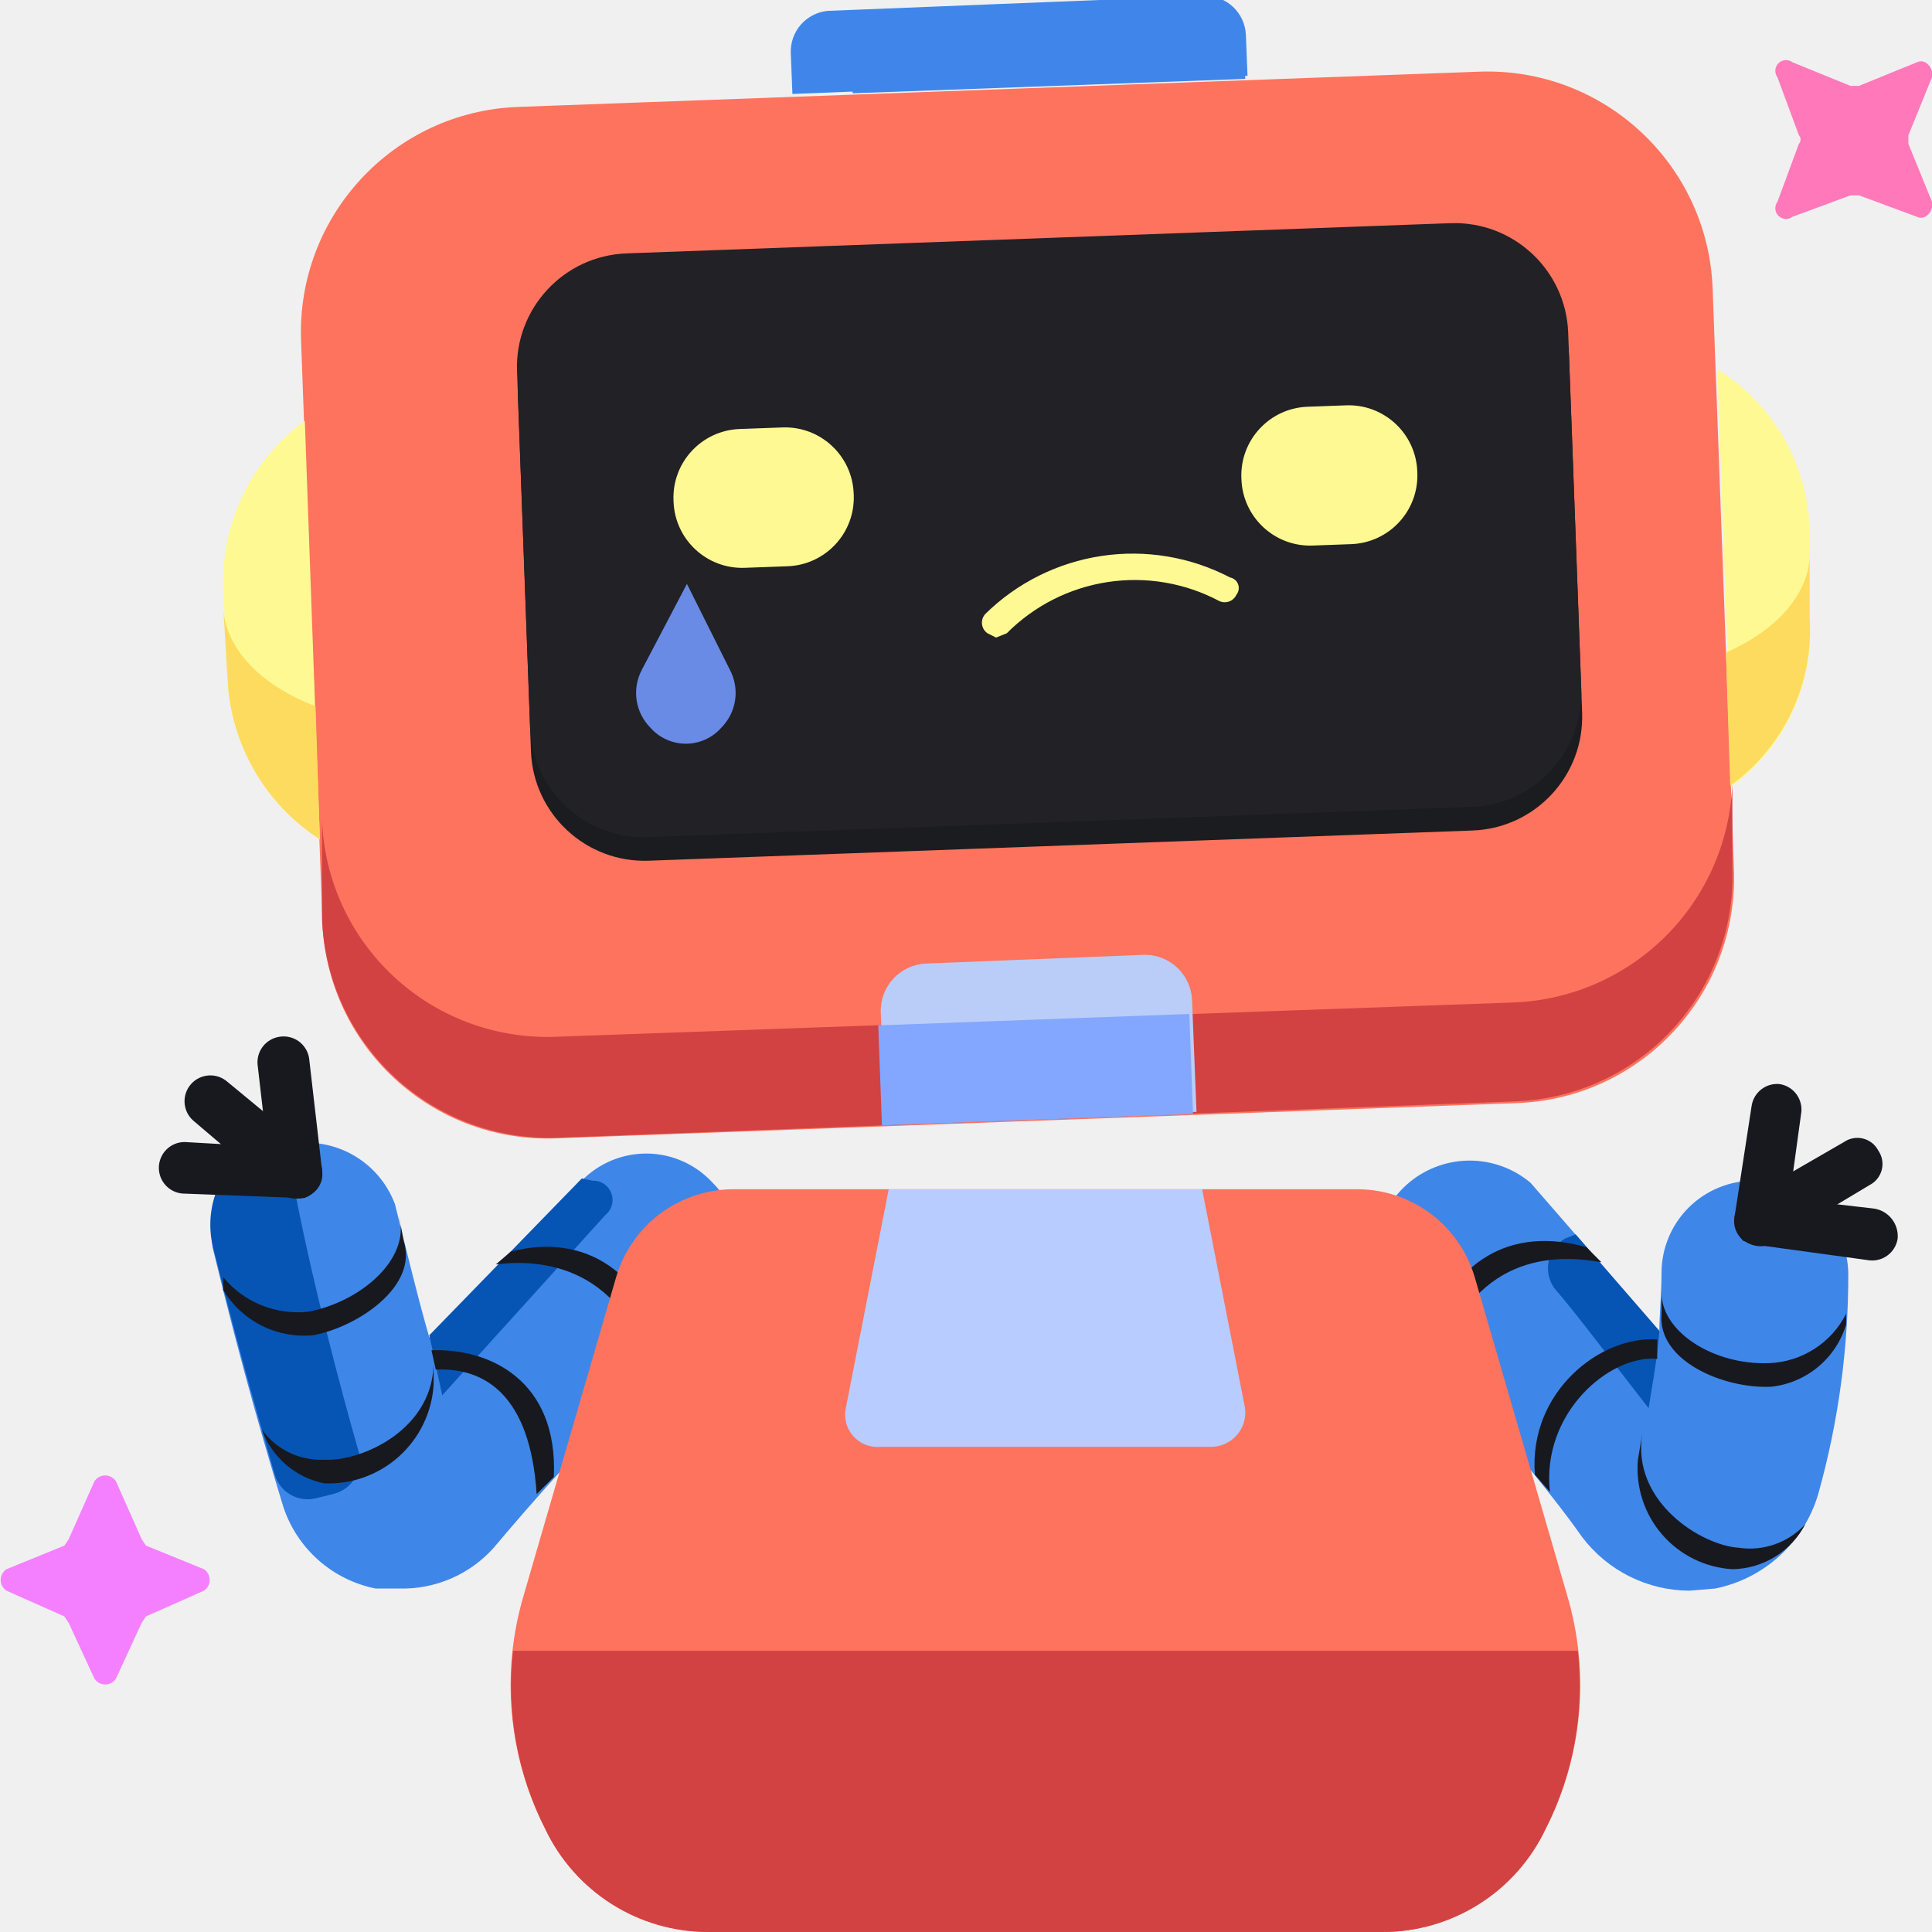
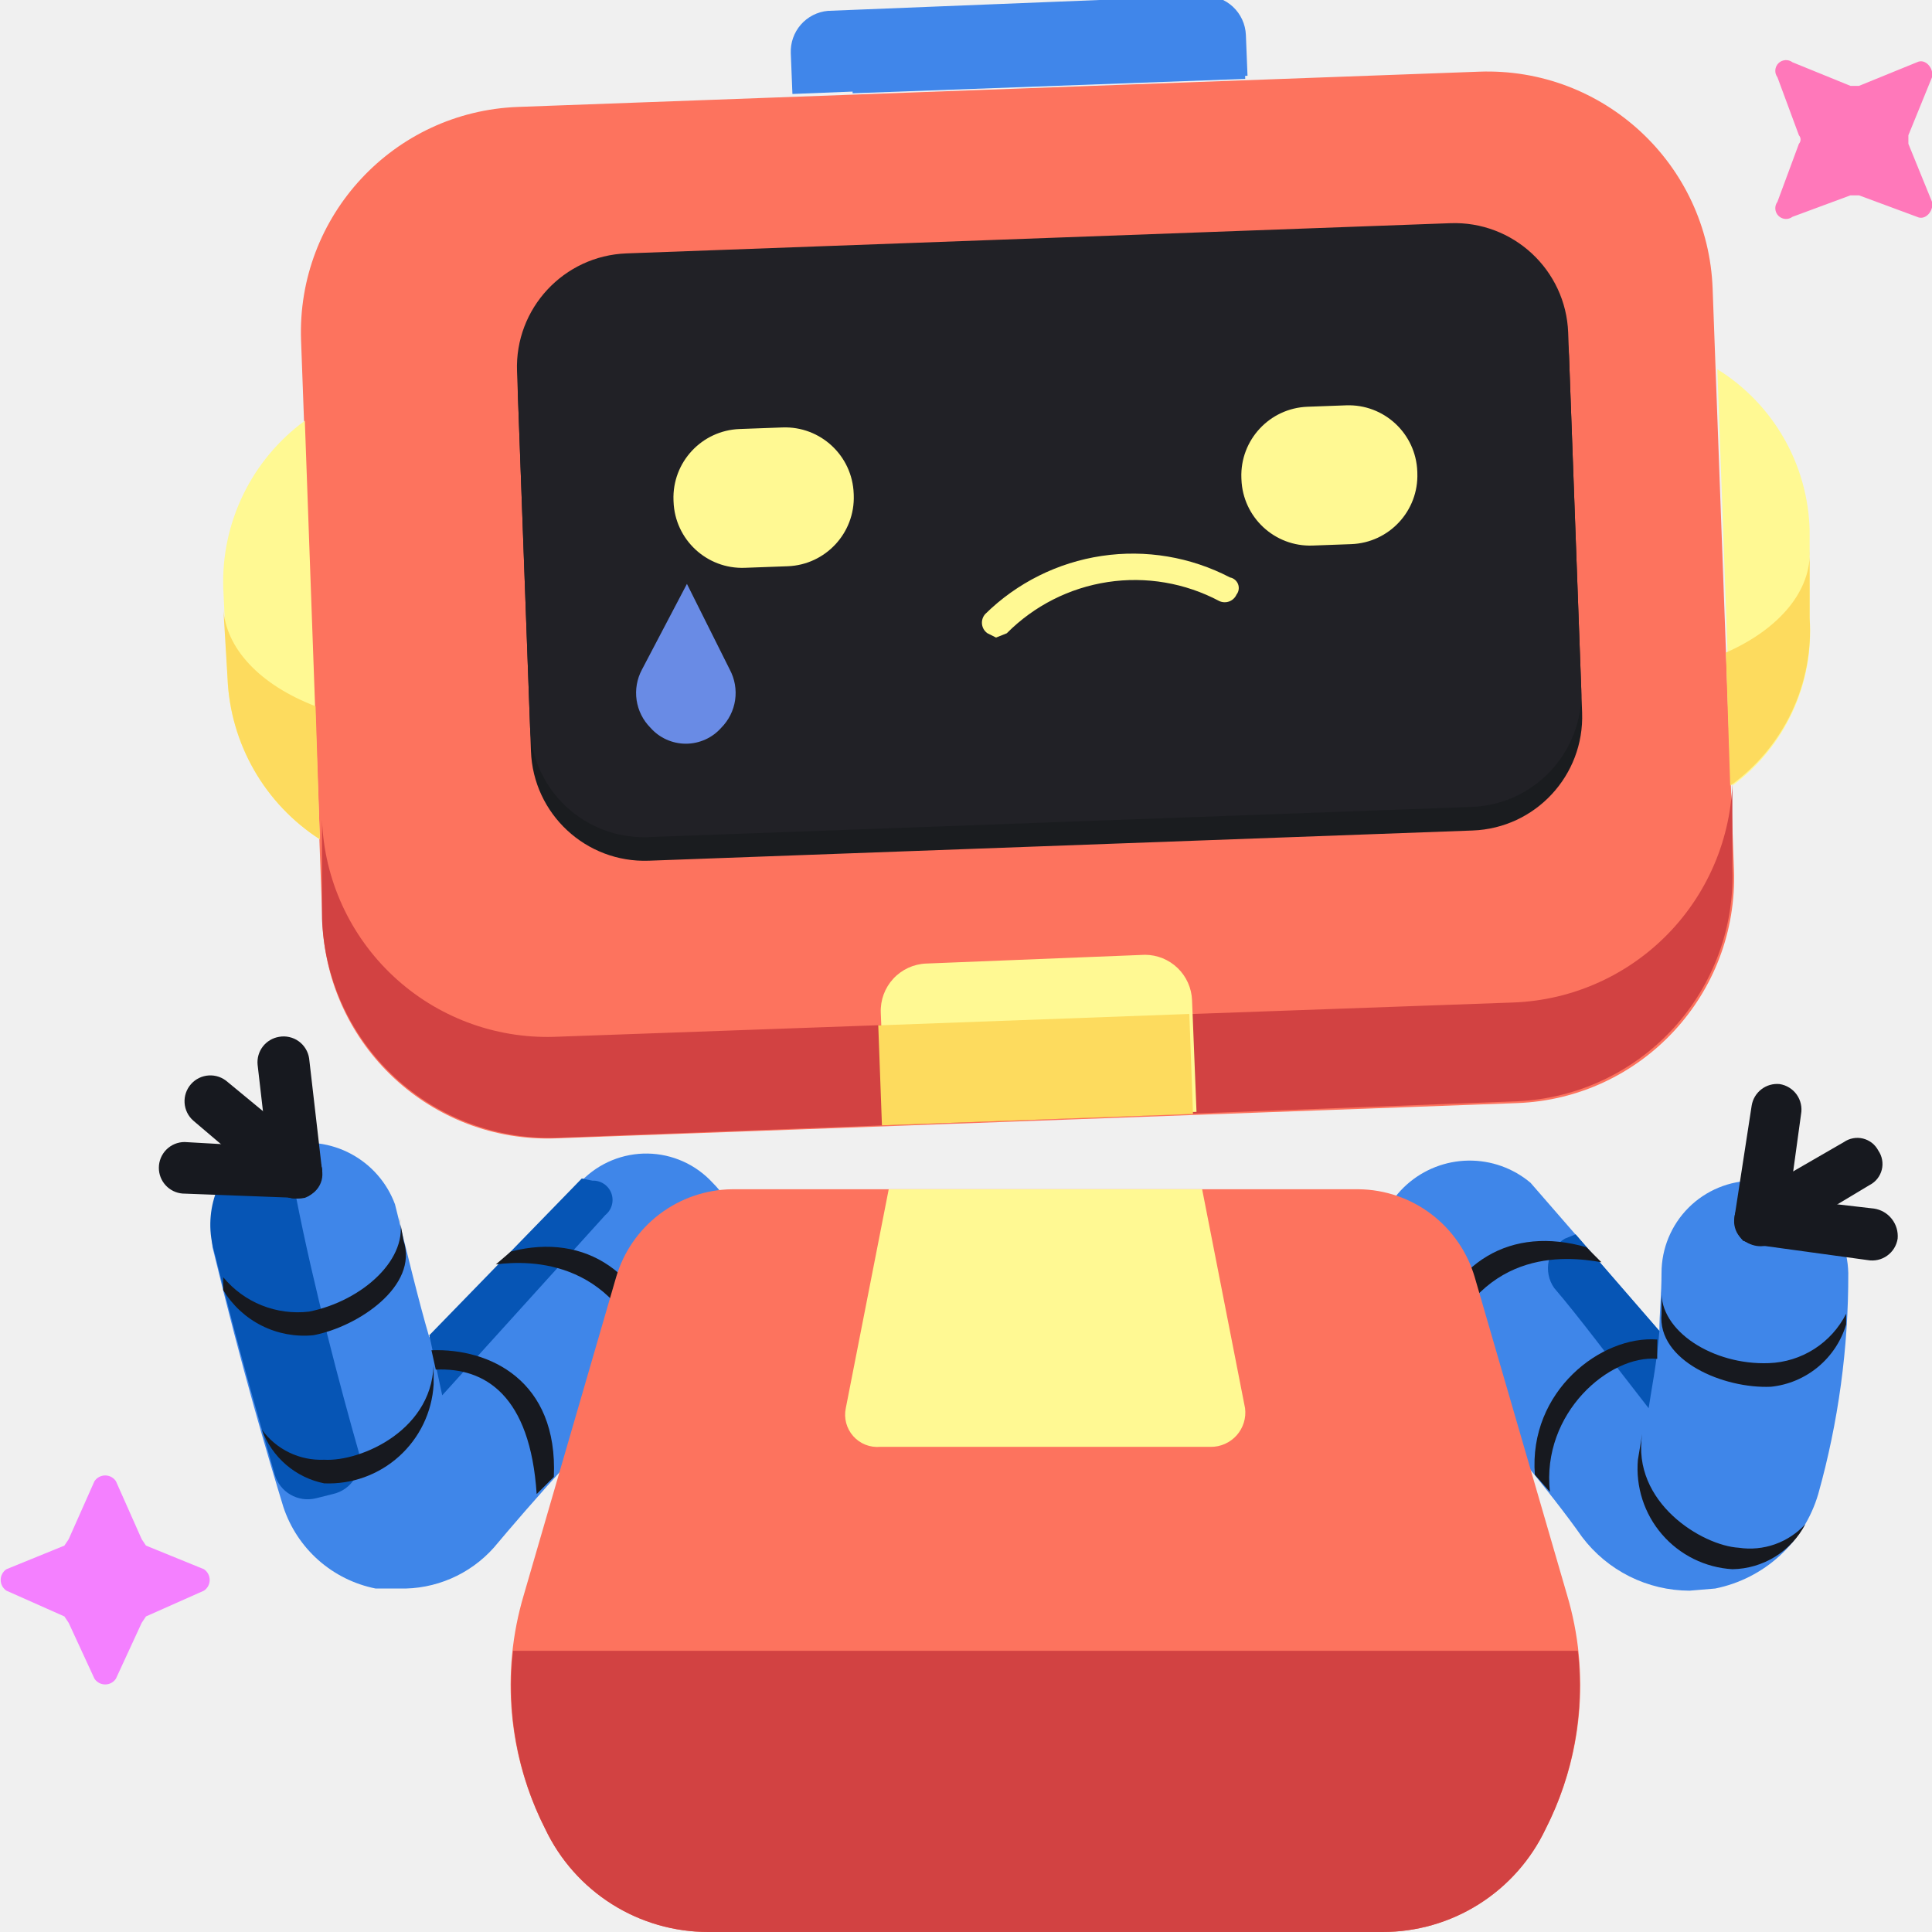
<svg xmlns="http://www.w3.org/2000/svg" width="90" height="90" viewBox="0 0 90 90" fill="none">
  <g clip-path="url(#clip0)">
    <path d="M78.7 74.1C77.73 74.096 76.775 73.869 75.907 73.435C75.04 73.001 74.285 72.373 73.7 71.6C72.3 69.6 69.5 66.2 64.8 60.9C64.214 60.018 63.965 58.954 64.1 57.904C64.235 56.853 64.745 55.887 65.535 55.181C66.325 54.476 67.343 54.08 68.402 54.065C69.461 54.05 70.49 54.417 71.3 55.1L77.3 62C77.3 61.2 77.4 60.3 77.4 59.3C77.4 58.16 77.853 57.066 78.659 56.259C79.466 55.453 80.56 55 81.7 55C82.85 55 83.954 55.45 84.776 56.253C85.599 57.057 86.074 58.151 86.1 59.3C86.111 62.782 85.64 66.248 84.7 69.6C84.376 70.701 83.758 71.693 82.912 72.468C82.067 73.244 81.025 73.773 79.9 74L78.7 74.1Z" fill="#3F86E9" />
    <path d="M77.3 62C77.2 63.4 76.9 64.9 76.8 65.6C75 63.3 73.6 61.4 72.4 60C72.273 59.819 72.185 59.614 72.141 59.397C72.097 59.18 72.099 58.956 72.146 58.74C72.193 58.524 72.284 58.32 72.414 58.141C72.544 57.962 72.709 57.812 72.9 57.7L73.4 57.5L77.3 62Z" fill="#0655B5" />
    <path d="M73.9 58.1C70.4 57.1 67.6 58.7 66.4 62.6L67 63.5C68.8 58.1 72.9 58.5 74.6 58.8L73.9 58.1Z" fill="#17191F" />
    <path d="M77.2 62.4V63.3C75 63.1 71.8 65.8 72.2 69.5L71.5 68.7C71.2 64.8 74.6 62.2 77.2 62.4Z" fill="#17191F" />
    <path d="M18.6 74H17.5C16.511 73.803 15.592 73.348 14.837 72.681C14.082 72.013 13.517 71.157 13.2 70.2C12.5 67.9 11.3 63.9 9.9 58.1C9.786 57.033 10.065 55.962 10.685 55.087C11.305 54.212 12.223 53.593 13.267 53.348C14.311 53.102 15.409 53.246 16.354 53.753C17.299 54.26 18.027 55.094 18.4 56.1C19 58.5 19.5 60.6 20 62.3L27.1 55C27.499 54.592 27.978 54.269 28.506 54.052C29.034 53.835 29.601 53.728 30.172 53.737C30.742 53.746 31.305 53.872 31.826 54.106C32.347 54.341 32.814 54.679 33.2 55.1C33.602 55.499 33.921 55.975 34.139 56.498C34.357 57.022 34.469 57.583 34.469 58.15C34.469 58.717 34.357 59.278 34.139 59.802C33.921 60.325 33.602 60.8 33.2 61.2C27.6 66.7 24.6 70.2 23 72.1C22.449 72.717 21.769 73.207 21.009 73.535C20.25 73.863 19.427 74.022 18.6 74Z" fill="#3F86E9" />
    <path d="M27.1 54.9L20 62.2L20.6 65L28.2 56.6C28.347 56.481 28.453 56.319 28.503 56.136C28.553 55.954 28.544 55.76 28.478 55.583C28.411 55.406 28.291 55.254 28.133 55.15C27.976 55.045 27.789 54.992 27.6 55L27.1 54.9Z" fill="#0655B5" />
    <path d="M23.8 58.3C27.3 57.4 30.1 59.3 31 63.3L30.4 64.1C28.9 58.6 24.7 58.7 23.1 58.9L23.8 58.3Z" fill="#17191F" />
    <path d="M20.1 62.9L20.3 63.8C22.6 63.7 24.7 65 25 69.6L25.8 68.8C26 64.3 22.8 62.8 20.1 62.9Z" fill="#17191F" />
    <path d="M13.8 55.8L12.8 53.9L11.9 53.3C11.119 53.778 10.507 54.487 10.148 55.33C9.79 56.172 9.703 57.106 9.9 58C10.7 61.2 11.4 63.8 12 65.9L12.8 68.7C12.917 69.091 13.178 69.423 13.532 69.627C13.885 69.832 14.303 69.893 14.7 69.8L15.5 69.6C15.714 69.553 15.915 69.464 16.093 69.337C16.271 69.209 16.42 69.047 16.533 68.859C16.645 68.672 16.718 68.464 16.747 68.247C16.776 68.03 16.76 67.81 16.7 67.6C15.9 64.8 14.6 59.9 13.8 55.8Z" fill="#0655B5" />
    <path d="M68.7 59.5C68.358 58.328 67.648 57.298 66.676 56.56C65.704 55.822 64.52 55.415 63.3 55.4H34.1C32.88 55.415 31.696 55.822 30.724 56.56C29.752 57.298 29.043 58.328 28.7 59.5L24.4 74.3C23.318 77.927 23.676 81.831 25.4 85.2C26.082 86.638 27.158 87.852 28.504 88.702C29.849 89.552 31.409 90.002 33 90H64.4C65.991 90.002 67.551 89.552 68.896 88.702C70.242 87.852 71.318 86.638 72 85.2C73.724 81.831 74.082 77.927 73 74.3L68.7 59.5Z" fill="#FD735E" />
    <path d="M25.4 85.2C26.082 86.638 27.159 87.852 28.504 88.702C29.849 89.552 31.409 90.002 33 90H64.4C65.991 90.002 67.551 89.552 68.896 88.702C70.242 87.852 71.318 86.638 72 85.2C73.3 82.639 73.822 79.754 73.5 76.9H23.9C23.578 79.754 24.1 82.639 25.4 85.2Z" fill="#D24242" />
    <path d="M68.904 3.339L24.134 4.981C18.339 5.194 13.813 10.064 14.025 15.859L15.018 42.921C15.23 48.716 20.1 53.241 25.895 53.029L70.665 51.387C76.46 51.175 80.986 46.305 80.774 40.51L79.781 13.448C79.569 7.653 74.699 3.127 68.904 3.339Z" fill="#FD735E" />
    <path d="M80.7 35.7V40.4C80.809 43.169 79.818 45.868 77.945 47.91C76.072 49.952 73.468 51.17 70.7 51.3L26 53C24.608 53.053 23.219 52.832 21.912 52.348C20.605 51.864 19.407 51.128 18.385 50.18C17.364 49.233 16.539 48.094 15.958 46.827C15.377 45.561 15.052 44.192 15 42.8V38.2C15.104 40.968 16.298 43.582 18.321 45.473C20.343 47.365 23.032 48.381 25.8 48.3L70.5 46.7C71.892 46.648 73.261 46.323 74.527 45.742C75.794 45.161 76.933 44.336 77.88 43.315C78.828 42.293 79.564 41.094 80.048 39.788C80.532 38.481 80.754 37.092 80.7 35.7Z" fill="#D24242" />
-     <path d="M43.142 44.886L53.342 44.478C53.909 44.481 54.453 44.703 54.861 45.097C55.268 45.491 55.508 46.027 55.53 46.594L55.738 51.794L41.238 52.374L41.03 47.174C41.007 46.59 41.216 46.022 41.612 45.593C42.008 45.163 42.559 44.909 43.142 44.886Z" fill="#BACDF8" />
-     <path d="M55.403 47.234L40.913 47.766L41.084 52.423L55.574 51.891L55.403 47.234Z" fill="#83A7FF" />
+     <path d="M43.142 44.886L53.342 44.478C53.909 44.481 54.453 44.703 54.861 45.097C55.268 45.491 55.508 46.027 55.53 46.594L55.738 51.794L41.238 52.374L41.03 47.174C41.007 46.59 41.216 46.022 41.612 45.593C42.008 45.163 42.559 44.909 43.142 44.886Z" fill="#FFF993" />
+     <path d="M55.403 47.234L40.913 47.766L41.084 52.423L55.574 51.891L55.403 47.234Z" fill="#FDDB5E" />
    <path d="M80.7 36.6L80 17.2C81.282 17.995 82.347 19.098 83.097 20.407C83.848 21.716 84.261 23.191 84.3 24.7V28.8C84.407 30.298 84.133 31.799 83.503 33.163C82.874 34.527 81.909 35.709 80.7 36.6Z" fill="#FFF993" />
    <path d="M84.3 25.6V28.8C84.396 30.307 84.106 31.814 83.459 33.179C82.812 34.543 81.828 35.721 80.6 36.6L80.4 30.4C82.9 29.3 84.4 27.5 84.3 25.6Z" fill="#FDDB5E" />
    <path d="M14.9 39.1L14.2 19.6C12.98 20.493 11.997 21.671 11.335 23.03C10.672 24.389 10.352 25.889 10.4 27.4L10.6 31.6C10.664 33.103 11.088 34.569 11.837 35.874C12.585 37.179 13.635 38.285 14.9 39.1Z" fill="#FFF993" />
    <path d="M14.7 32.9L14.9 39.1C13.636 38.285 12.585 37.179 11.837 35.874C11.088 34.569 10.664 33.103 10.6 31.6L10.4 28.3C10.5 30.2 12.1 31.9 14.7 32.9Z" fill="#FDDB5E" />
    <path d="M38.562 0.506L56.062 -0.194C56.566 -0.214 57.057 -0.033 57.428 0.309C57.798 0.651 58.018 1.126 58.038 1.63L58.114 3.53L36.914 4.378L36.838 2.478C36.818 1.991 36.986 1.515 37.306 1.148C37.627 0.781 38.077 0.551 38.562 0.506Z" fill="#4086EA" />
    <path d="M41.283 0.586L56.173 0.04C56.624 0.024 57.063 0.187 57.393 0.494C57.723 0.801 57.918 1.226 57.935 1.677L58.008 3.676L39.72 4.346L39.647 2.347C39.63 1.897 39.794 1.458 40.1 1.128C40.407 0.798 40.833 0.603 41.283 0.586Z" fill="#4086EA" />
    <path d="M67.601 11.496L29.227 12.903C26.302 13.011 24.018 15.469 24.125 18.394L24.734 34.993C24.841 37.918 27.299 40.202 30.224 40.095L68.599 38.688C71.524 38.581 73.808 36.123 73.701 33.197L73.092 16.599C72.985 13.673 70.527 11.389 67.601 11.496Z" fill="#1A1C1F" />
    <path d="M67.561 10.397L29.187 11.804C26.262 11.912 23.977 14.37 24.085 17.295L24.693 33.894C24.801 36.819 27.259 39.103 30.184 38.996L68.558 37.589C71.483 37.481 73.768 35.023 73.66 32.098L73.052 15.499C72.945 12.574 70.486 10.29 67.561 10.397Z" fill="#212126" />
    <path d="M34.692 26.451L36.69 26.378C38.456 26.313 39.836 24.829 39.771 23.062L39.768 22.993C39.704 21.226 38.219 19.847 36.453 19.912L34.455 19.985C32.688 20.05 31.309 21.534 31.374 23.3L31.377 23.37C31.441 25.137 32.926 26.516 34.692 26.451Z" fill="#FFF993" />
    <path d="M61.146 25.414L62.945 25.348C64.711 25.283 66.09 23.799 66.025 22.033L66.023 21.963C65.958 20.197 64.474 18.817 62.708 18.882L60.909 18.948C59.143 19.013 57.764 20.497 57.828 22.263L57.831 22.333C57.896 24.099 59.38 25.479 61.146 25.414Z" fill="#FFF993" />
-     <path d="M56 55.4H41.4L39.4 65.6C39.352 65.829 39.359 66.066 39.419 66.292C39.48 66.518 39.592 66.727 39.748 66.902C39.903 67.077 40.097 67.213 40.315 67.3C40.532 67.386 40.767 67.42 41 67.4H56.4C56.628 67.402 56.854 67.355 57.062 67.262C57.271 67.169 57.457 67.033 57.609 66.863C57.76 66.692 57.873 66.492 57.941 66.274C58.008 66.056 58.029 65.826 58 65.6L56 55.4Z" fill="#B8CCFF" />
+     <path d="M56 55.4H41.4L39.4 65.6C39.352 65.829 39.359 66.066 39.419 66.292C39.48 66.518 39.592 66.727 39.748 66.902C39.903 67.077 40.097 67.213 40.315 67.3C40.532 67.386 40.767 67.42 41 67.4H56.4C56.628 67.402 56.854 67.355 57.062 67.262C57.271 67.169 57.457 67.033 57.609 66.863C57.76 66.692 57.873 66.492 57.941 66.274C58.008 66.056 58.029 65.826 58 65.6L56 55.4Z" fill="#FFF993" />
    <path d="M46.4 29.7L46 29.5C45.93 29.451 45.87 29.388 45.826 29.314C45.782 29.24 45.755 29.158 45.745 29.073C45.736 28.988 45.745 28.901 45.771 28.82C45.798 28.738 45.842 28.663 45.9 28.6C47.377 27.149 49.276 26.202 51.324 25.897C53.372 25.591 55.464 25.943 57.3 26.9C57.385 26.916 57.463 26.953 57.529 27.009C57.595 27.064 57.645 27.135 57.675 27.216C57.705 27.296 57.714 27.383 57.701 27.468C57.688 27.552 57.653 27.633 57.6 27.7C57.568 27.773 57.521 27.838 57.463 27.892C57.406 27.947 57.337 27.989 57.263 28.017C57.188 28.045 57.109 28.058 57.03 28.055C56.95 28.052 56.872 28.033 56.8 28C55.208 27.154 53.385 26.843 51.602 27.114C49.819 27.384 48.171 28.221 46.9 29.5L46.4 29.7Z" fill="#FFF993" />
    <path d="M83.8 6.7L82.8 9.4C82.728 9.496 82.693 9.615 82.701 9.735C82.71 9.855 82.761 9.968 82.847 10.053C82.932 10.139 83.045 10.19 83.165 10.199C83.285 10.207 83.404 10.172 83.5 10.1L86.2 9.1H86.6L89.3 10.1C89.7 10.3 90.1 9.8 90 9.4L88.9 6.7V6.3L90 3.6C90.1 3.2 89.7 2.7 89.3 2.9L86.6 4H86.2L83.5 2.9C83.404 2.828 83.285 2.793 83.165 2.801C83.045 2.81 82.932 2.861 82.847 2.946C82.761 3.031 82.71 3.144 82.701 3.264C82.693 3.385 82.728 3.504 82.8 3.6L83.8 6.3C83.849 6.355 83.877 6.426 83.877 6.5C83.877 6.574 83.849 6.645 83.8 6.7Z" fill="#FF78BA" />
    <path d="M3 72L0.3 73.1C0.218 73.155 0.15 73.229 0.103 73.316C0.056 73.403 0.032 73.501 0.032 73.6C0.032 73.699 0.056 73.796 0.103 73.884C0.15 73.971 0.218 74.045 0.3 74.1L3 75.3L3.2 75.6L4.4 78.2C4.455 78.282 4.529 78.35 4.616 78.397C4.704 78.444 4.801 78.468 4.9 78.468C4.999 78.468 5.097 78.444 5.184 78.397C5.271 78.35 5.345 78.282 5.4 78.2L6.6 75.6L6.8 75.3L9.5 74.1C9.583 74.045 9.65 73.971 9.697 73.884C9.744 73.796 9.768 73.699 9.768 73.6C9.768 73.501 9.744 73.403 9.697 73.316C9.65 73.229 9.583 73.155 9.5 73.1L6.8 72L6.6 71.7L5.4 69C5.345 68.918 5.271 68.85 5.184 68.803C5.097 68.756 4.999 68.732 4.9 68.732C4.801 68.732 4.704 68.756 4.616 68.803C4.529 68.85 4.455 68.918 4.4 69L3.2 71.7L3 72Z" fill="#F480FF" />
    <path d="M80.8 56.9C80.808 56.683 80.866 56.47 80.97 56.279C81.074 56.088 81.222 55.924 81.4 55.8L85.9 53.2C86.028 53.112 86.174 53.051 86.328 53.024C86.481 52.996 86.639 53.001 86.79 53.039C86.942 53.077 87.083 53.147 87.206 53.243C87.328 53.34 87.428 53.462 87.5 53.6C87.588 53.728 87.648 53.874 87.676 54.028C87.704 54.181 87.699 54.339 87.661 54.49C87.623 54.642 87.553 54.783 87.457 54.905C87.36 55.028 87.239 55.128 87.1 55.2L82.6 57.9C82.333 58.05 82.018 58.093 81.72 58.018C81.423 57.944 81.165 57.758 81 57.5C80.888 57.318 80.82 57.113 80.8 56.9Z" fill="#17191F" />
    <path d="M81.2 57.8C81.063 57.653 80.957 57.48 80.888 57.291C80.82 57.102 80.79 56.901 80.8 56.7L81.6 51.5C81.65 51.2 81.811 50.929 82.053 50.743C82.294 50.557 82.597 50.471 82.9 50.5C83.059 50.524 83.211 50.58 83.347 50.664C83.484 50.748 83.603 50.858 83.696 50.989C83.789 51.119 83.855 51.267 83.89 51.424C83.925 51.58 83.929 51.742 83.9 51.9L83.2 57C83.176 57.159 83.12 57.311 83.036 57.447C82.952 57.584 82.842 57.702 82.711 57.796C82.581 57.889 82.433 57.955 82.276 57.99C82.12 58.025 81.958 58.029 81.8 58L81.2 57.8Z" fill="#17191F" />
    <path d="M13.3 55.7C13.112 55.628 12.948 55.506 12.824 55.348C12.701 55.189 12.623 55 12.6 54.8L12 49.6C11.971 49.297 12.057 48.994 12.243 48.752C12.429 48.511 12.7 48.349 13 48.3C13.158 48.271 13.32 48.275 13.476 48.31C13.633 48.345 13.781 48.411 13.911 48.504C14.042 48.598 14.152 48.716 14.236 48.853C14.32 48.989 14.376 49.141 14.4 49.3L15 54.5C15.03 54.66 15.023 54.825 14.982 54.983C14.94 55.14 14.863 55.286 14.758 55.411C14.653 55.535 14.521 55.635 14.373 55.702C14.224 55.769 14.063 55.803 13.9 55.8C13.799 55.83 13.692 55.836 13.589 55.819C13.485 55.801 13.386 55.761 13.3 55.7Z" fill="#17191F" />
    <path d="M14.2 55.8C13.789 55.884 13.362 55.812 13 55.6L9 52.2C8.761 51.988 8.617 51.69 8.598 51.371C8.579 51.052 8.688 50.739 8.9 50.5C9.112 50.261 9.411 50.117 9.729 50.098C10.048 50.079 10.361 50.188 10.6 50.4L14.6 53.7C14.719 53.805 14.816 53.932 14.885 54.074C14.954 54.217 14.995 54.371 15.004 54.529C15.013 54.687 14.991 54.846 14.939 54.995C14.887 55.144 14.806 55.282 14.7 55.4C14.582 55.584 14.406 55.725 14.2 55.8Z" fill="#17191F" />
    <path d="M14.8 55.3C14.702 55.473 14.555 55.614 14.377 55.703C14.198 55.792 13.998 55.826 13.8 55.8L8.5 55.6C8.2 55.575 7.919 55.437 7.716 55.215C7.512 54.993 7.399 54.702 7.4 54.4C7.4 54.082 7.527 53.776 7.752 53.551C7.977 53.326 8.282 53.2 8.6 53.2L13.9 53.5C14.053 53.499 14.205 53.531 14.346 53.592C14.486 53.654 14.612 53.744 14.716 53.857C14.819 53.97 14.898 54.103 14.947 54.248C14.996 54.393 15.014 54.547 15 54.7C14.98 54.913 14.912 55.118 14.8 55.3Z" fill="#17191F" />
    <path d="M81.1 56.1C81.211 55.945 81.365 55.825 81.542 55.754C81.719 55.683 81.913 55.664 82.1 55.7L87.3 56.3C87.627 56.349 87.923 56.522 88.127 56.782C88.332 57.042 88.429 57.37 88.4 57.7C88.376 57.858 88.32 58.011 88.236 58.147C88.152 58.284 88.042 58.402 87.911 58.495C87.781 58.589 87.633 58.655 87.476 58.69C87.32 58.725 87.158 58.728 87 58.7L81.9 58C81.737 58.003 81.576 57.969 81.427 57.902C81.279 57.834 81.147 57.735 81.042 57.611C80.937 57.486 80.86 57.34 80.819 57.182C80.777 57.025 80.77 56.86 80.8 56.7C80.819 56.469 80.927 56.254 81.1 56.1Z" fill="#17191F" />
-     <path d="M34 31.2L32 27.2L29.9 31.2C29.67 31.634 29.584 32.13 29.656 32.616C29.728 33.102 29.954 33.552 30.3 33.9C30.506 34.134 30.76 34.322 31.045 34.45C31.329 34.578 31.638 34.645 31.95 34.645C32.262 34.645 32.571 34.578 32.855 34.45C33.14 34.322 33.394 34.134 33.6 33.9C33.946 33.552 34.172 33.102 34.244 32.616C34.316 32.13 34.23 31.634 34 31.2Z" fill="#698BE5" />
+     <path d="M34 31.2L32 27.2L29.9 31.2C29.67 31.634 29.584 32.13 29.656 32.616C29.728 33.101 29.954 33.552 30.3 33.9C30.506 34.134 30.76 34.322 31.045 34.45C31.329 34.578 31.638 34.645 31.95 34.645C32.262 34.645 32.571 34.578 32.855 34.45C33.14 34.322 33.394 34.134 33.6 33.9C33.946 33.552 34.172 33.101 34.244 32.616C34.316 32.13 34.23 31.634 34 31.2Z" fill="#698BE5" />
    <path d="M82.4 63.5C79.8 63.6 77.3 62 77.4 60.1V61.2C77.2 63.4 80.3 64.7 82.5 64.6C83.305 64.516 84.066 64.195 84.689 63.679C85.311 63.163 85.768 62.475 86 61.7V61.2C85.661 61.87 85.147 62.437 84.514 62.842C83.881 63.246 83.151 63.474 82.4 63.5Z" fill="#17191F" />
    <path d="M84.1 71C83.713 71.423 83.228 71.745 82.687 71.937C82.147 72.129 81.567 72.185 81 72.1C79.3 72 76 70 76.5 66.8L76.3 68C76.245 68.625 76.317 69.255 76.51 69.853C76.703 70.45 77.013 71.003 77.424 71.479C77.834 71.954 78.335 72.342 78.898 72.621C79.46 72.899 80.073 73.062 80.7 73.1C81.403 73.089 82.091 72.888 82.689 72.519C83.288 72.149 83.775 71.624 84.1 71Z" fill="#17191F" />
    <path d="M14.4 61.1C16.9 60.6 19.1 58.6 18.6 56.7L18.8 57.8C19.5 59.9 16.7 61.8 14.6 62.2C13.773 62.282 12.94 62.129 12.197 61.757C11.453 61.385 10.831 60.811 10.4 60.1V59.5C10.88 60.08 11.497 60.53 12.196 60.81C12.895 61.089 13.653 61.189 14.4 61.1Z" fill="#17191F" />
    <path d="M12.2 66.6C12.53 67.055 12.968 67.421 13.474 67.665C13.98 67.909 14.539 68.024 15.1 68C16.8 68.1 20.3 66.6 20.2 63.3V64.5C20.123 65.782 19.545 66.983 18.591 67.843C17.637 68.703 16.384 69.155 15.1 69.1C14.443 68.968 13.83 68.668 13.322 68.23C12.814 67.792 12.428 67.231 12.2 66.6Z" fill="#17191F" />
  </g>
  <defs>
    <clipPath id="clip0">
      <rect width="90" height="90" fill="white" />
    </clipPath>
  </defs>
</svg>
